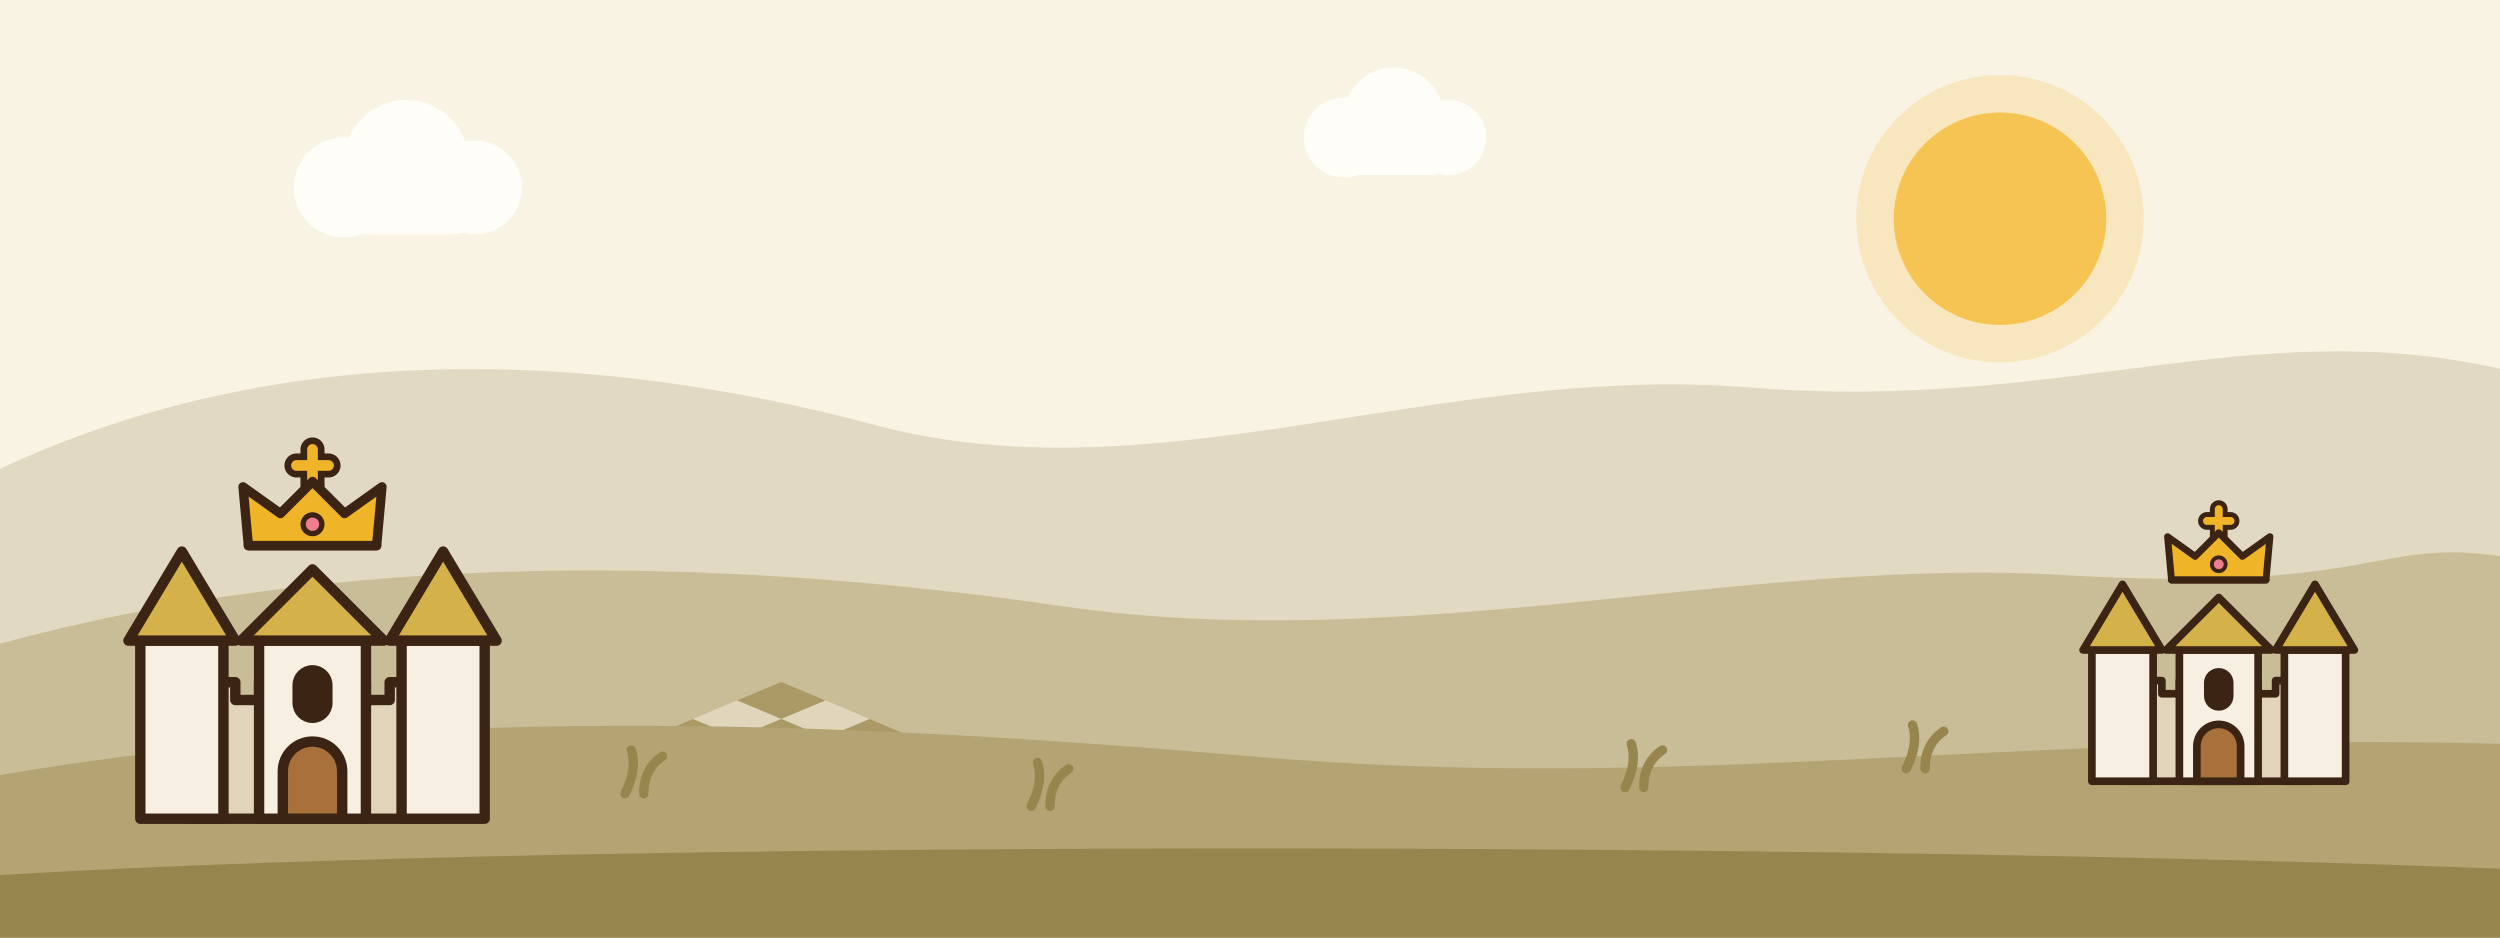
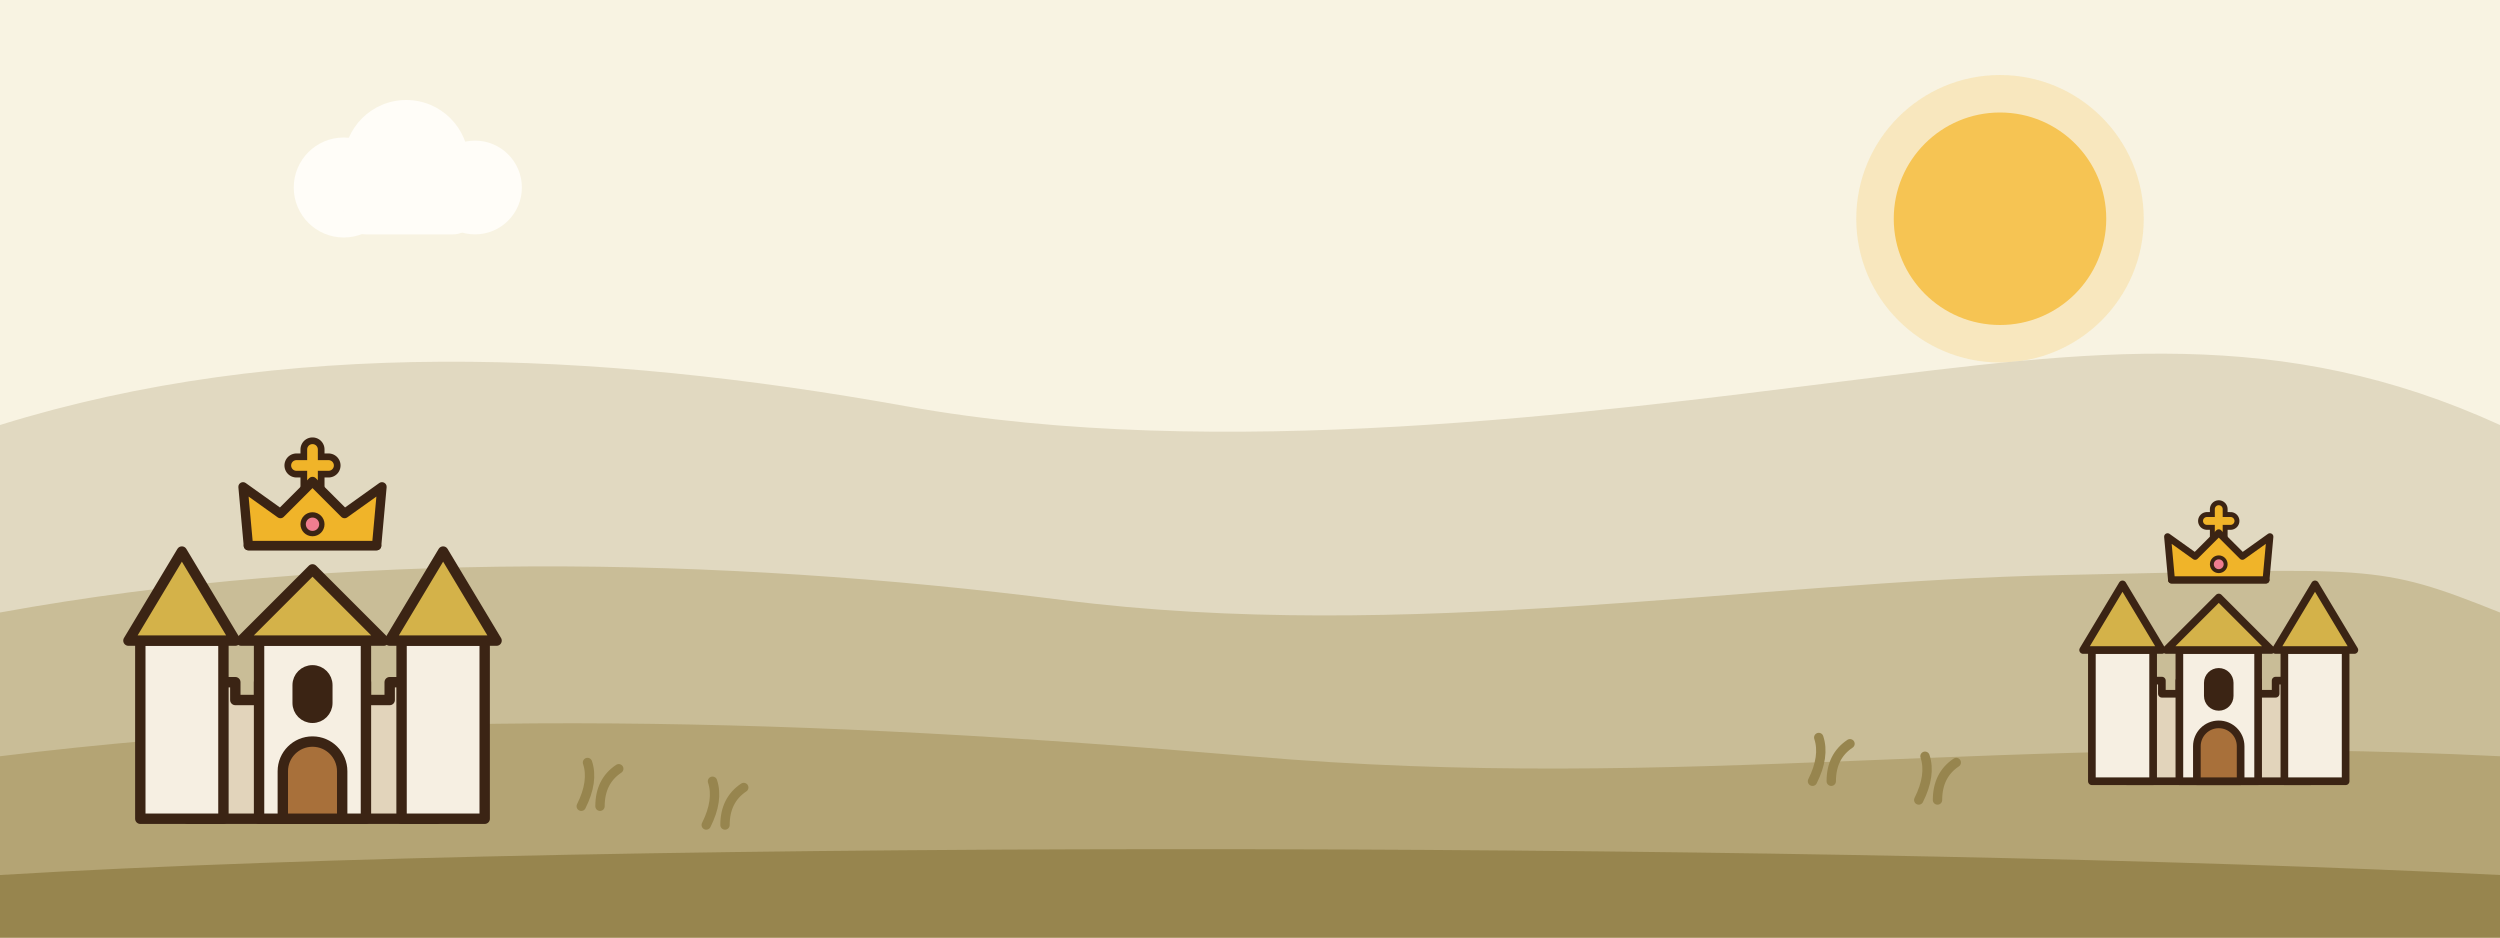
<svg xmlns="http://www.w3.org/2000/svg" viewBox="0 0 800 300" role="img" aria-labelledby="t">
  <rect width="800" height="300" fill="#f8f3e2" />
  <circle cx="640" cy="70" r="46" fill="#f6c453" opacity=".25" />
  <circle cx="640" cy="70" r="34" fill="#f6c453" />
  <g transform="translate(110 60)" fill="#fffdf8">
    <circle r="16" />
    <circle cx="20" cy="-8" r="20" />
    <circle cx="42" r="15" />
    <rect width="42" height="15" rx="7" />
  </g>
-   <g transform="translate(430 44) scale(.8)" fill="#fffdf8">
+   <g transform="translate(700 140) scale(.55)" fill="#fffdf8">
    <circle r="16" />
    <circle cx="20" cy="-8" r="20" />
    <circle cx="42" r="15" />
    <rect width="42" height="15" rx="7" />
  </g>
-   <path d="M0 150C90 108 190 112 280 136S460 116 560 124 720 100 800 118V300H0Z" fill="#e1d9c1" />
-   <path d="M0 206C110 176 230 178 340 194S560 178 660 184 760 172 800 178V300H0Z" fill="#c9bd97" />
-   <g transform="translate(250 236) scale(1 .42) rotate(45)" opacity=".5">
+   <path d="M0 136C90 108 190 112 290 130S510 132 590 122 730 104 800 136V300H0Z" fill="#e1d9c1" />
+   <path d="M0 196C110 176 230 178 340 192S560 186 660 184 760 180 800 196V300H0Z" fill="#c9bd97" />
+   <g transform="translate(196 250) scale(1 .42) rotate(45)" opacity=".5">
    <rect x="-30" y="-30" width="60" height="60" fill="#f6efe2" />
    <path d="M-30-30h20v20h-20zM10-30h20v20H10zM-10-10h20v20h-20zM-30 10h20v20h-20zM10 10h20v20H10z" fill="#8d7734" />
  </g>
-   <path d="M0 248C130 226 260 230 400 242S640 234 800 238V300H0Z" fill="#b4a474" />
+   <path d="M0 242C130 226 260 230 400 242S640 234 800 242V300H0Z" fill="#b4a474" />
  <g transform="translate(5.0 119.5) scale(0.95)">
    <g stroke="#3b2414" stroke-width="3.5" stroke-linejoin="round" stroke-linecap="round">
      <path d="M58 150V110H66V104H74V110H82V104H90V110H110V104H118V110H126V104H134V110H142V150Z" fill="#e2d4bb" />
      <path d="M42 150V90H70V150Z" fill="#f6efe2" />
      <path d="M130 150V90H158V150Z" fill="#f6efe2" />
      <path d="M38 90L56 60L74 90Z" fill="#d4b249" />
      <path d="M126 90L144 60L162 90Z" fill="#d4b249" />
      <path d="M82 150V90H118V150Z" fill="#f6efe2" />
      <path d="M76 90L100 66L124 90Z" fill="#d4b249" />
      <path d="M90 150V134A10 10 0 0 1 110 134V150Z" fill="#a8703a" />
      <rect x="95" y="100" width="10" height="16" rx="5" fill="#3b2414" />
      <g transform="translate(100 58) scale(0.9)">
        <path d="M-6-30H6M0-36V-22" fill="none" stroke="#3b2414" stroke-width="9" />
        <path d="M-6-30H6M0-36V-22" fill="none" stroke="#f0b429" stroke-width="4" />
        <path d="M-24 0L-26-22L-12-12L0-24L12-12L26-22L24 0Z" fill="#f0b429" />
        <path d="M-24 0H24" fill="none" />
        <circle cy="-8" r="3.5" fill="#ef7d8f" stroke-width="2" />
      </g>
    </g>
  </g>
  <g transform="translate(640.0 145.0) scale(0.7)">
    <g stroke="#3b2414" stroke-width="3.5" stroke-linejoin="round" stroke-linecap="round">
      <path d="M58 150V110H66V104H74V110H82V104H90V110H110V104H118V110H126V104H134V110H142V150Z" fill="#e2d4bb" />
      <path d="M42 150V90H70V150Z" fill="#f6efe2" />
      <path d="M130 150V90H158V150Z" fill="#f6efe2" />
      <path d="M38 90L56 60L74 90Z" fill="#d4b249" />
      <path d="M126 90L144 60L162 90Z" fill="#d4b249" />
      <path d="M82 150V90H118V150Z" fill="#f6efe2" />
      <path d="M76 90L100 66L124 90Z" fill="#d4b249" />
      <path d="M90 150V134A10 10 0 0 1 110 134V150Z" fill="#a8703a" />
      <rect x="95" y="100" width="10" height="16" rx="5" fill="#3b2414" />
      <g transform="translate(100 58) scale(0.9)">
        <path d="M-6-30H6M0-36V-22" fill="none" stroke="#3b2414" stroke-width="9" />
        <path d="M-6-30H6M0-36V-22" fill="none" stroke="#f0b429" stroke-width="4" />
        <path d="M-24 0L-26-22L-12-12L0-24L12-12L26-22L24 0Z" fill="#f0b429" />
        <path d="M-24 0H24" fill="none" />
        <circle cy="-8" r="3.5" fill="#ef7d8f" stroke-width="2" />
      </g>
    </g>
  </g>
-   <path d="M200 254q4-8 2-14M206 254q0-8 6-12M520 252q4-8 2-14M526 252q0-8 6-12M610 246q4-8 2-14M616 246q0-8 6-12M330 258q4-8 2-14M336 258q0-8 6-12" fill="none" stroke="#97854e" stroke-width="3" stroke-linecap="round" />
-   <path d="M0 280C200 268 600 270 800 278V300H0Z" fill="#97854e" />
+   <path d="M186 258q4-8 2-14M192 258q0-8 6-12M226 264q4-8 2-14M232 264q0-8 6-12M580 250q4-8 2-14M586 250q0-8 6-12M614 256q4-8 2-14M620 256q0-8 6-12" fill="none" stroke="#97854e" stroke-width="3" stroke-linecap="round" />
+   <path d="M0 280C200 268 600 270 800 280V300H0Z" fill="#97854e" />
</svg>
